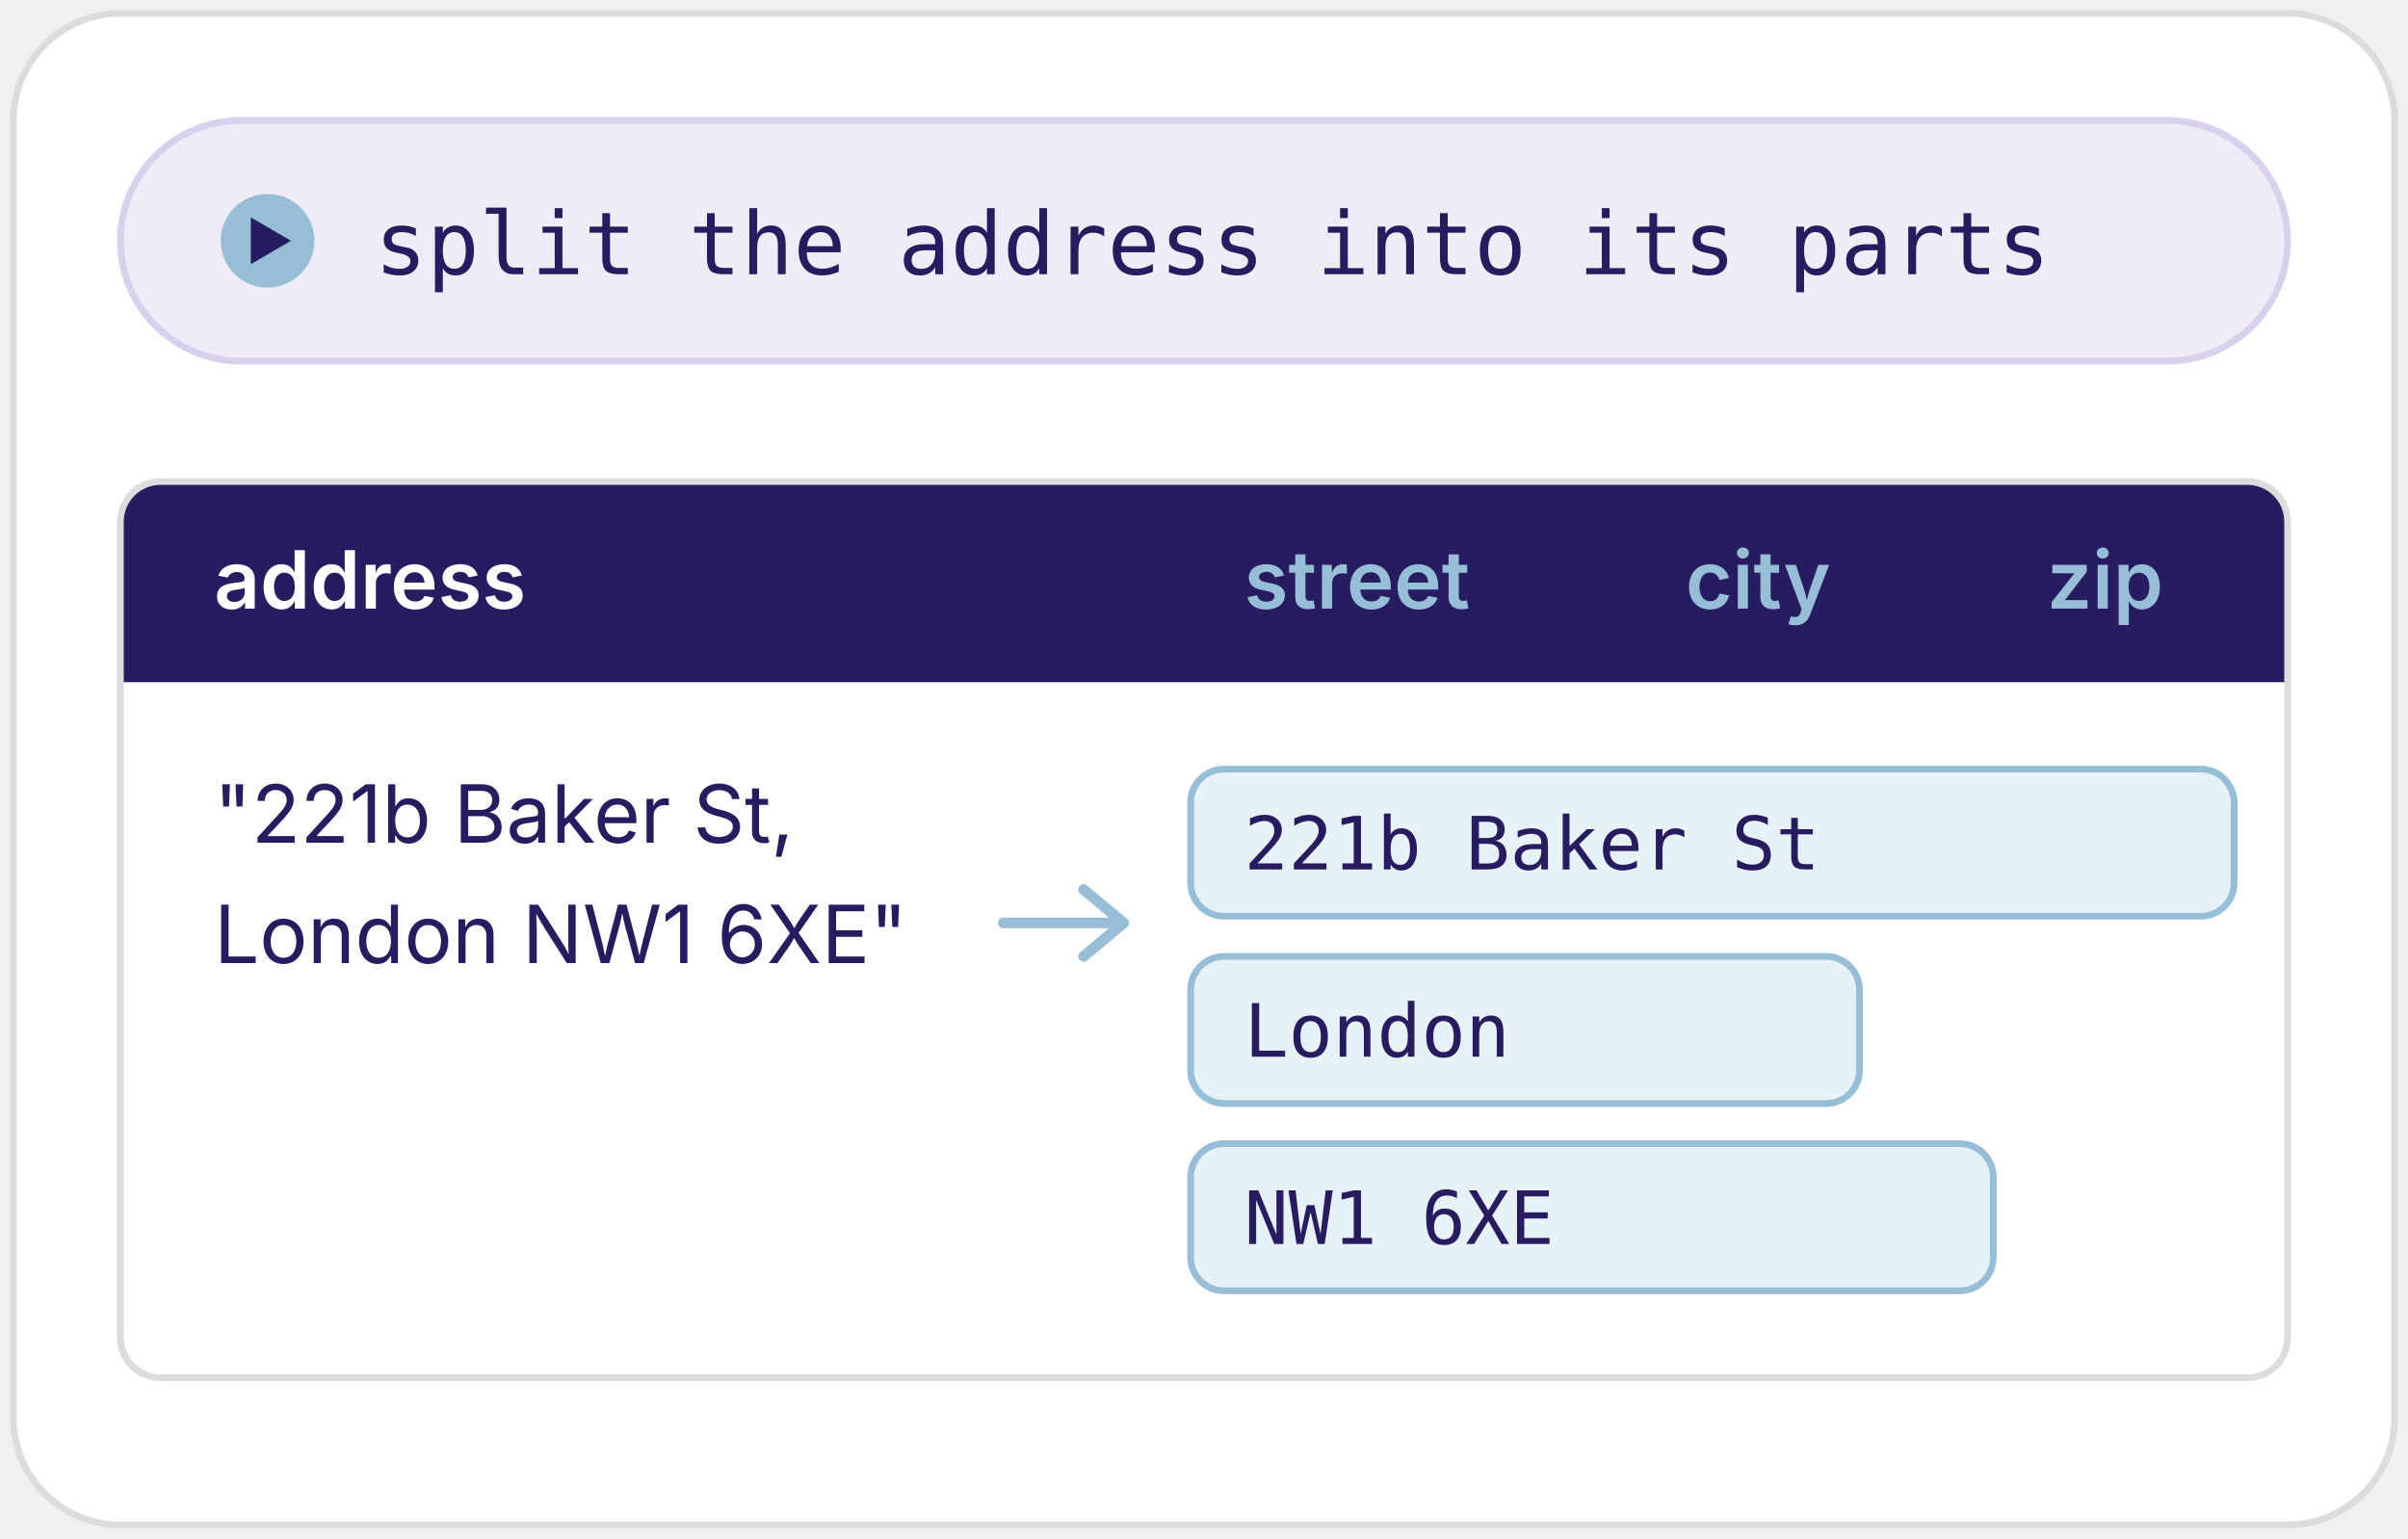
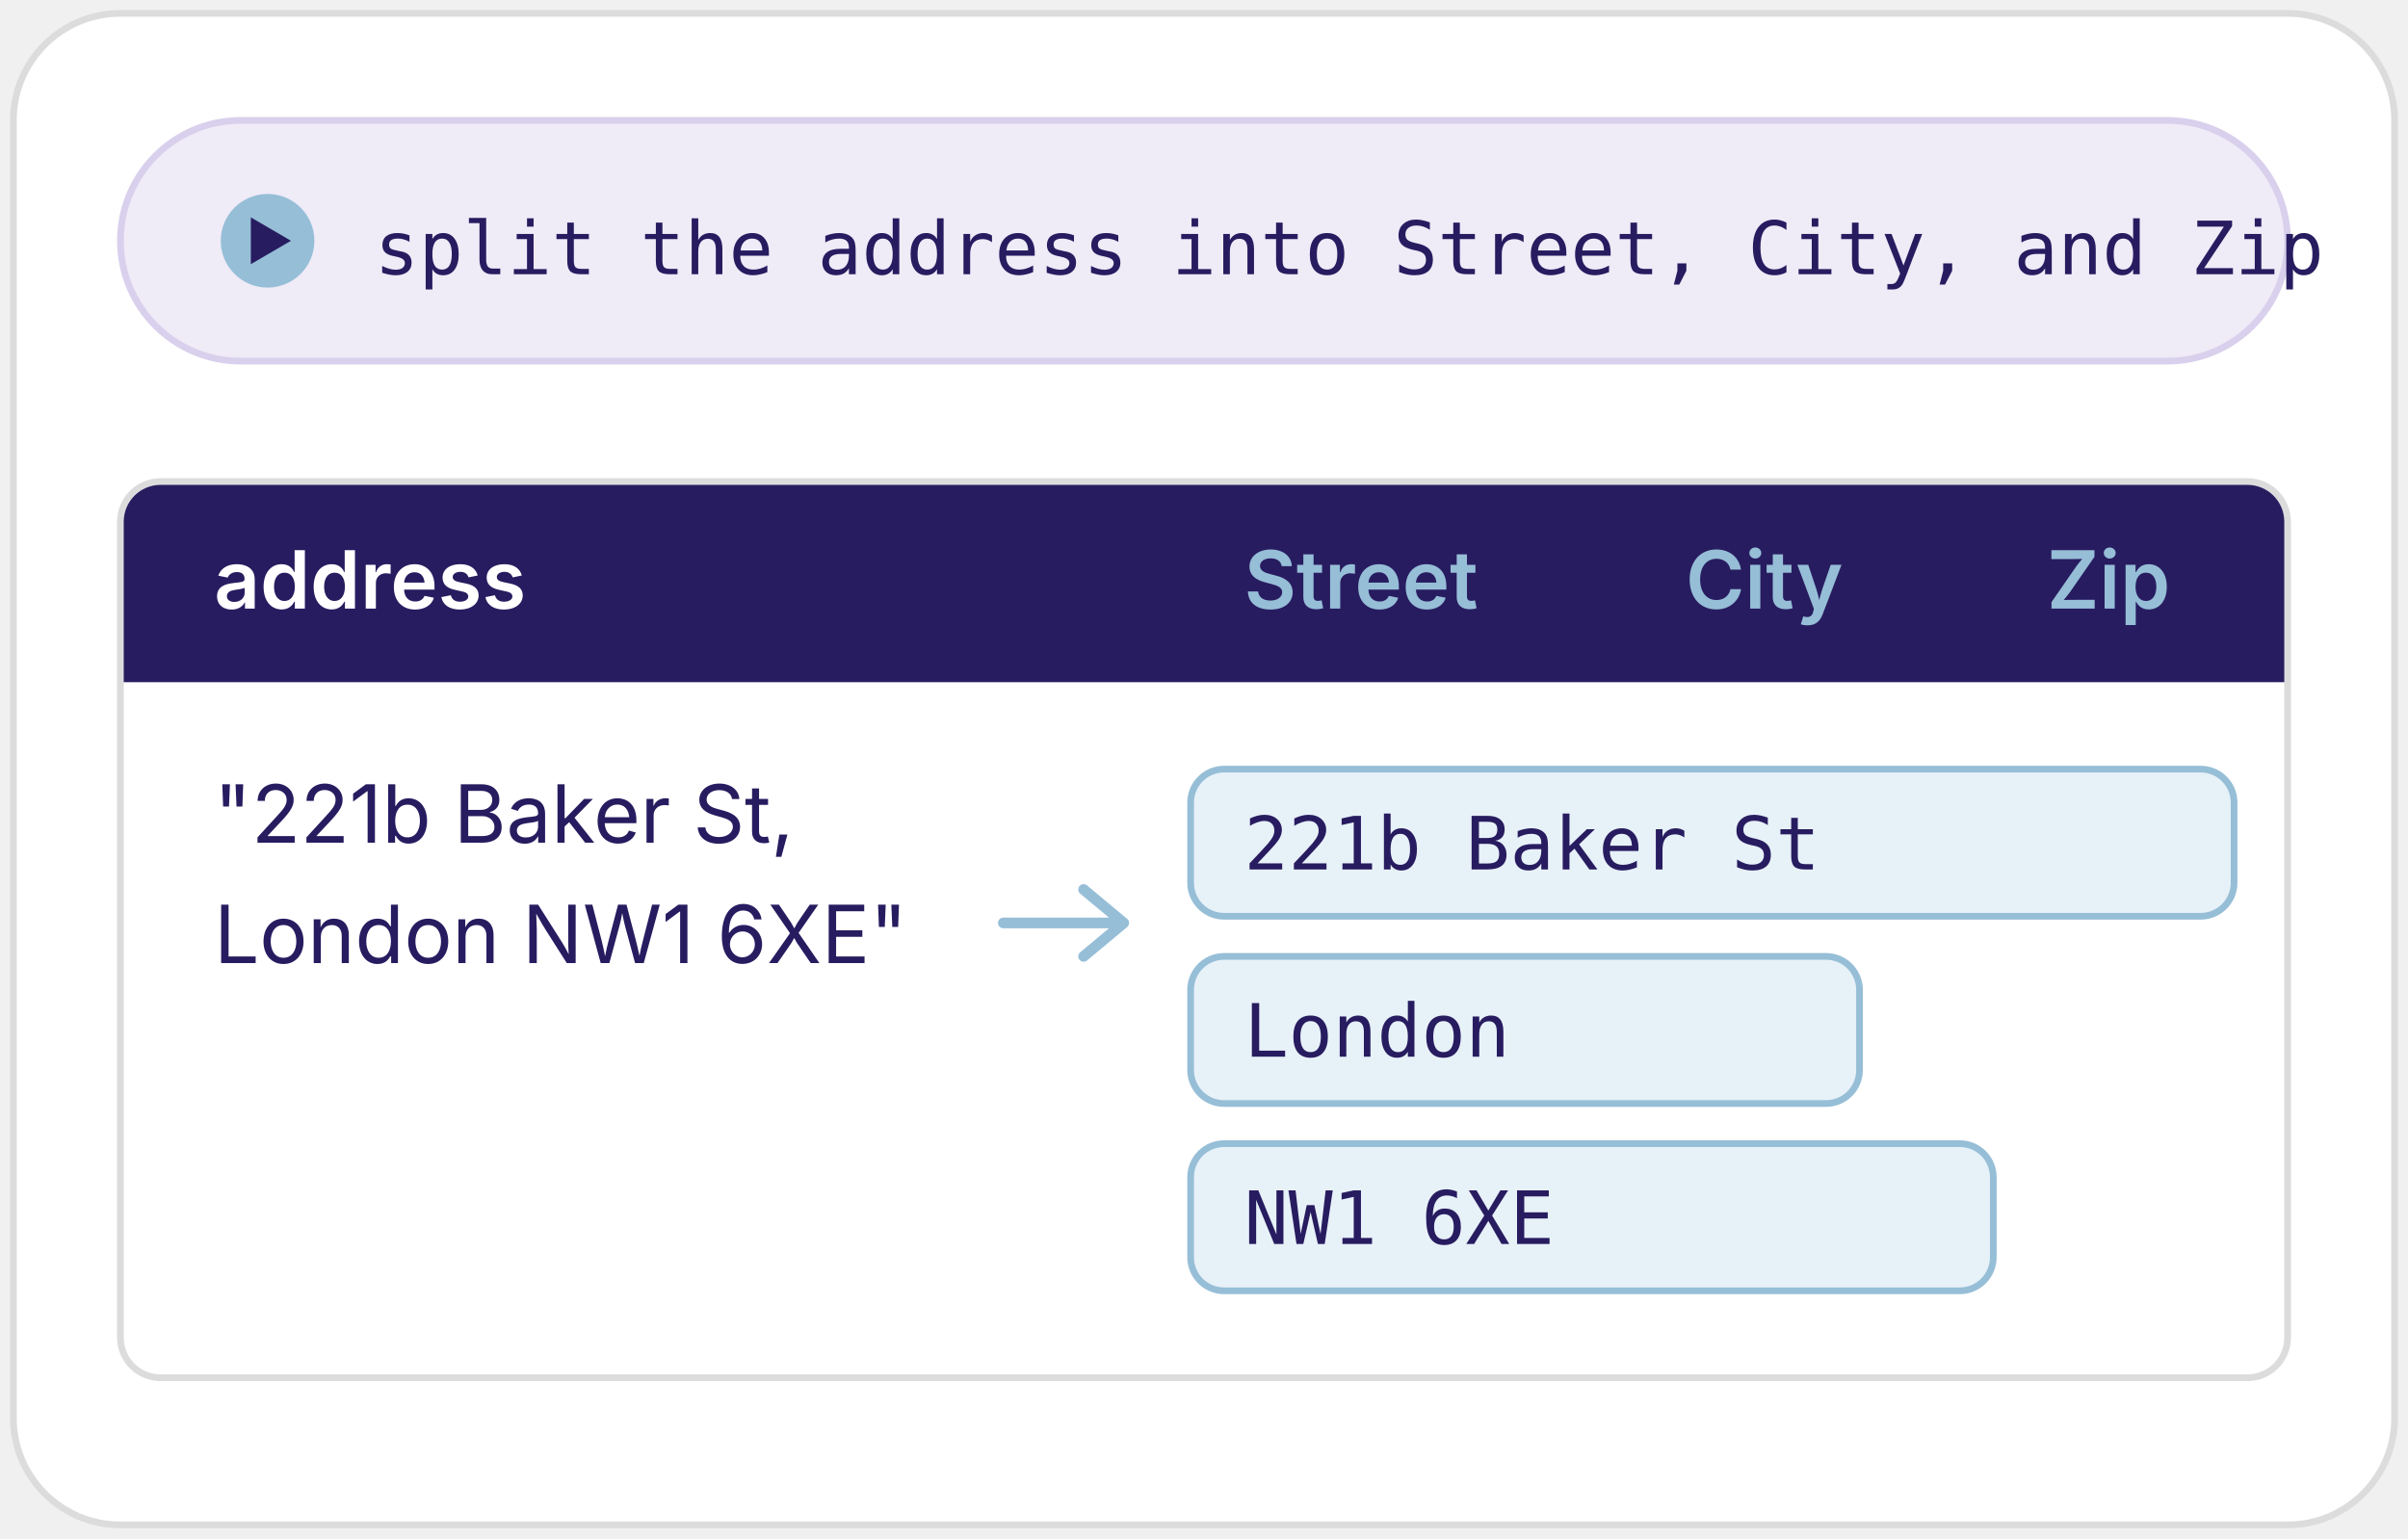
<svg xmlns="http://www.w3.org/2000/svg" viewBox="0 0 360 230" width="360" height="230" font-family="Inter, ui-sans-serif, system-ui, sans-serif">
  <rect x="2" y="2" width="356" height="226" rx="16" fill="#FFFFFF" stroke="#DCDCDC" />
  <rect x="18" y="18" width="324" height="36" rx="18" fill="#EFEBF7" stroke="#D8D0EC" />
  <circle cx="40" cy="36" r="7" fill="#96BED7" />
  <path d="M37.5 32.5 L43.5 36 L37.5 39.5 Z" fill="#281C60" />
-   <text x="56" y="41" font-family="JetBrains Mono, ui-monospace, monospace" font-size="13" fill="#281C60">split the address into its parts</text>
+   <text x="56" y="41" font-family="JetBrains Mono, ui-monospace, monospace" font-size="11" fill="#281C60" textLength="278" lengthAdjust="spacingAndGlyphs">split the address into Street, City, and Zip</text>
  <g>
    <path d="M18 78 q0 -6 6 -6 h312 q6 0 6 6 v24 h-324 Z" fill="#281C60" />
    <text x="32" y="91" font-size="12" font-weight="600" fill="#FFFFFF">address</text>
-     <text x="186" y="91" font-size="12" font-weight="600" fill="#96BED7">street</text>
-     <text x="252" y="91" font-size="12" font-weight="600" fill="#96BED7">city</text>
-     <text x="306" y="91" font-size="12" font-weight="600" fill="#96BED7">zip</text>
+     <text x="186" y="91" font-size="12" font-weight="600" fill="#96BED7">Street</text>
+     <text x="252" y="91" font-size="12" font-weight="600" fill="#96BED7">City</text>
+     <text x="306" y="91" font-size="12" font-weight="600" fill="#96BED7">Zip</text>
    <g font-size="11" fill="#281C60">
      <rect x="18" y="104" width="324" height="102" fill="#FFFFFF" />
      <text x="32" y="126" font-family="Inter, ui-sans-serif, system-ui, sans-serif" font-size="12">"221b Baker St,</text>
      <text x="32" y="144" font-family="Inter, ui-sans-serif, system-ui, sans-serif" font-size="12">London NW1 6XE"</text>
      <path d="M150 138 h18 m-6 -5 l6 5 l-6 5" fill="none" stroke="#96BED7" stroke-width="1.6" stroke-linecap="round" stroke-linejoin="round" />
      <rect x="178" y="115" width="156" height="22" rx="5" fill="#E7F1F8" stroke="#96BED7" />
      <text x="186" y="130" font-family="JetBrains Mono, ui-monospace, monospace">221b Baker St</text>
      <rect x="178" y="143" width="100" height="22" rx="5" fill="#E7F1F8" stroke="#96BED7" />
      <text x="186" y="158" font-family="JetBrains Mono, ui-monospace, monospace">London</text>
      <rect x="178" y="171" width="120" height="22" rx="5" fill="#E7F1F8" stroke="#96BED7" />
      <text x="186" y="186" font-family="JetBrains Mono, ui-monospace, monospace">NW1 6XE</text>
    </g>
    <rect x="18" y="72" width="324" height="134" rx="6" fill="none" stroke="#DCDCDC" />
  </g>
</svg>
